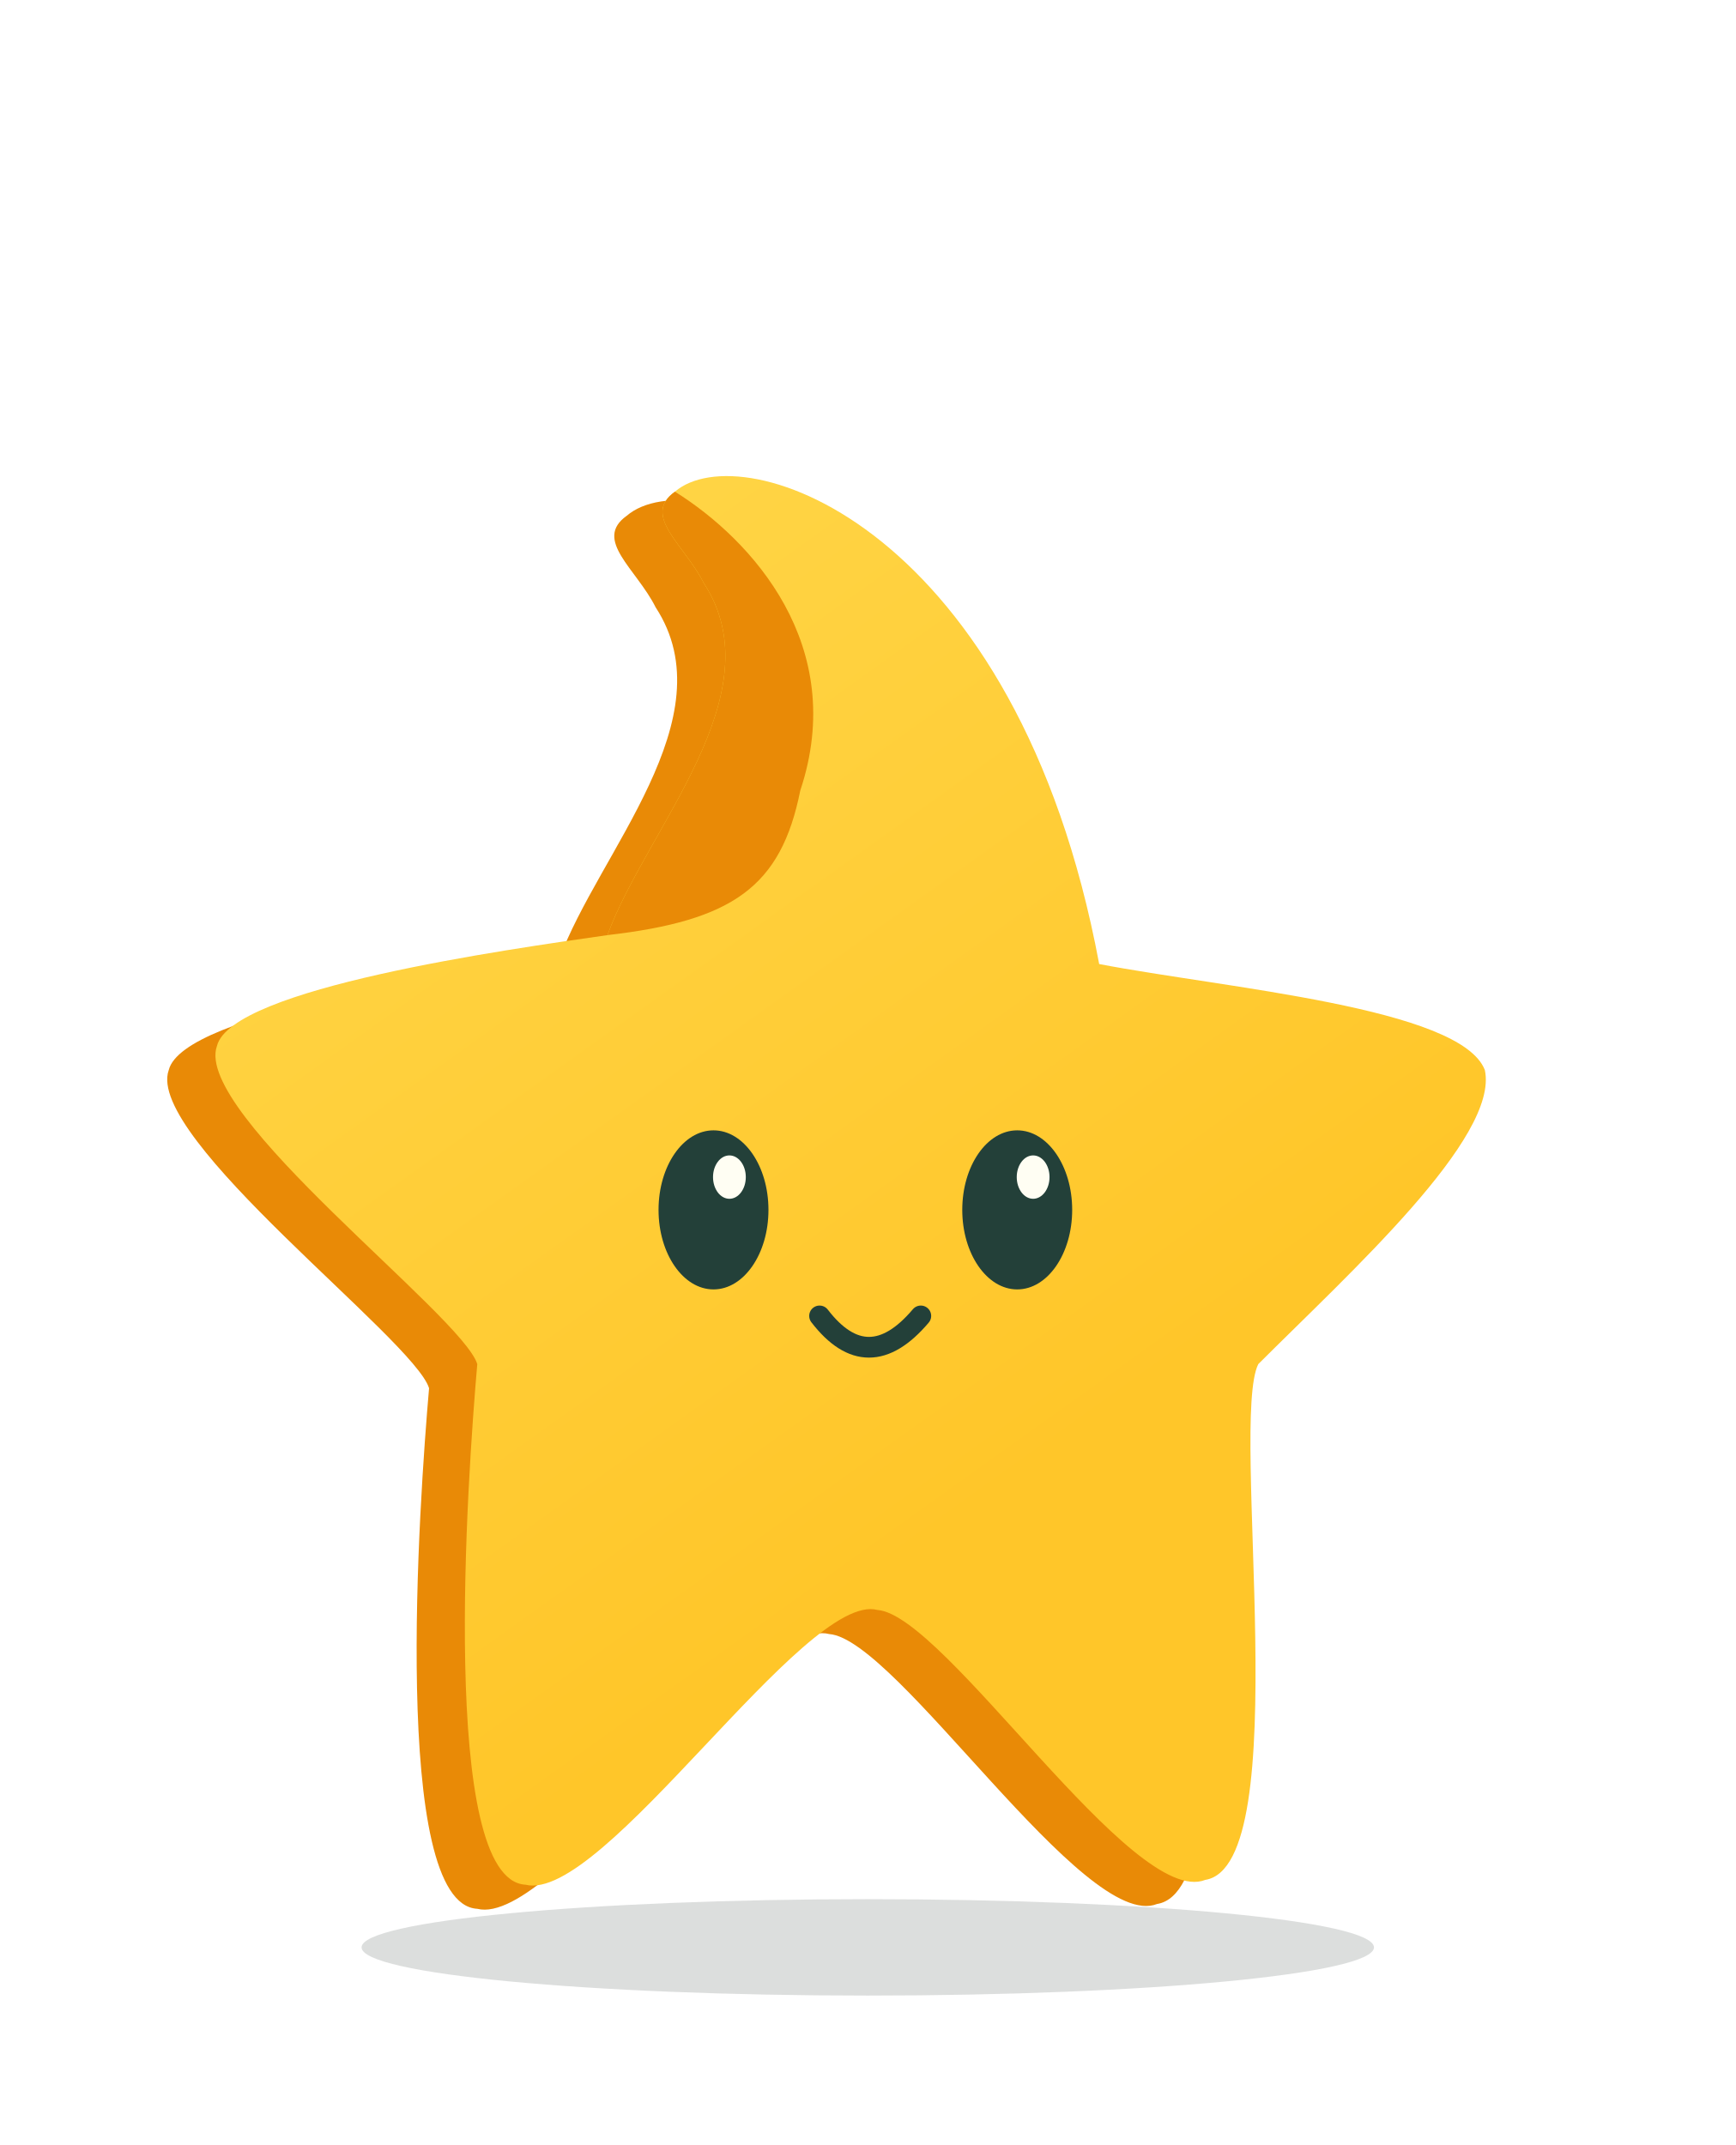
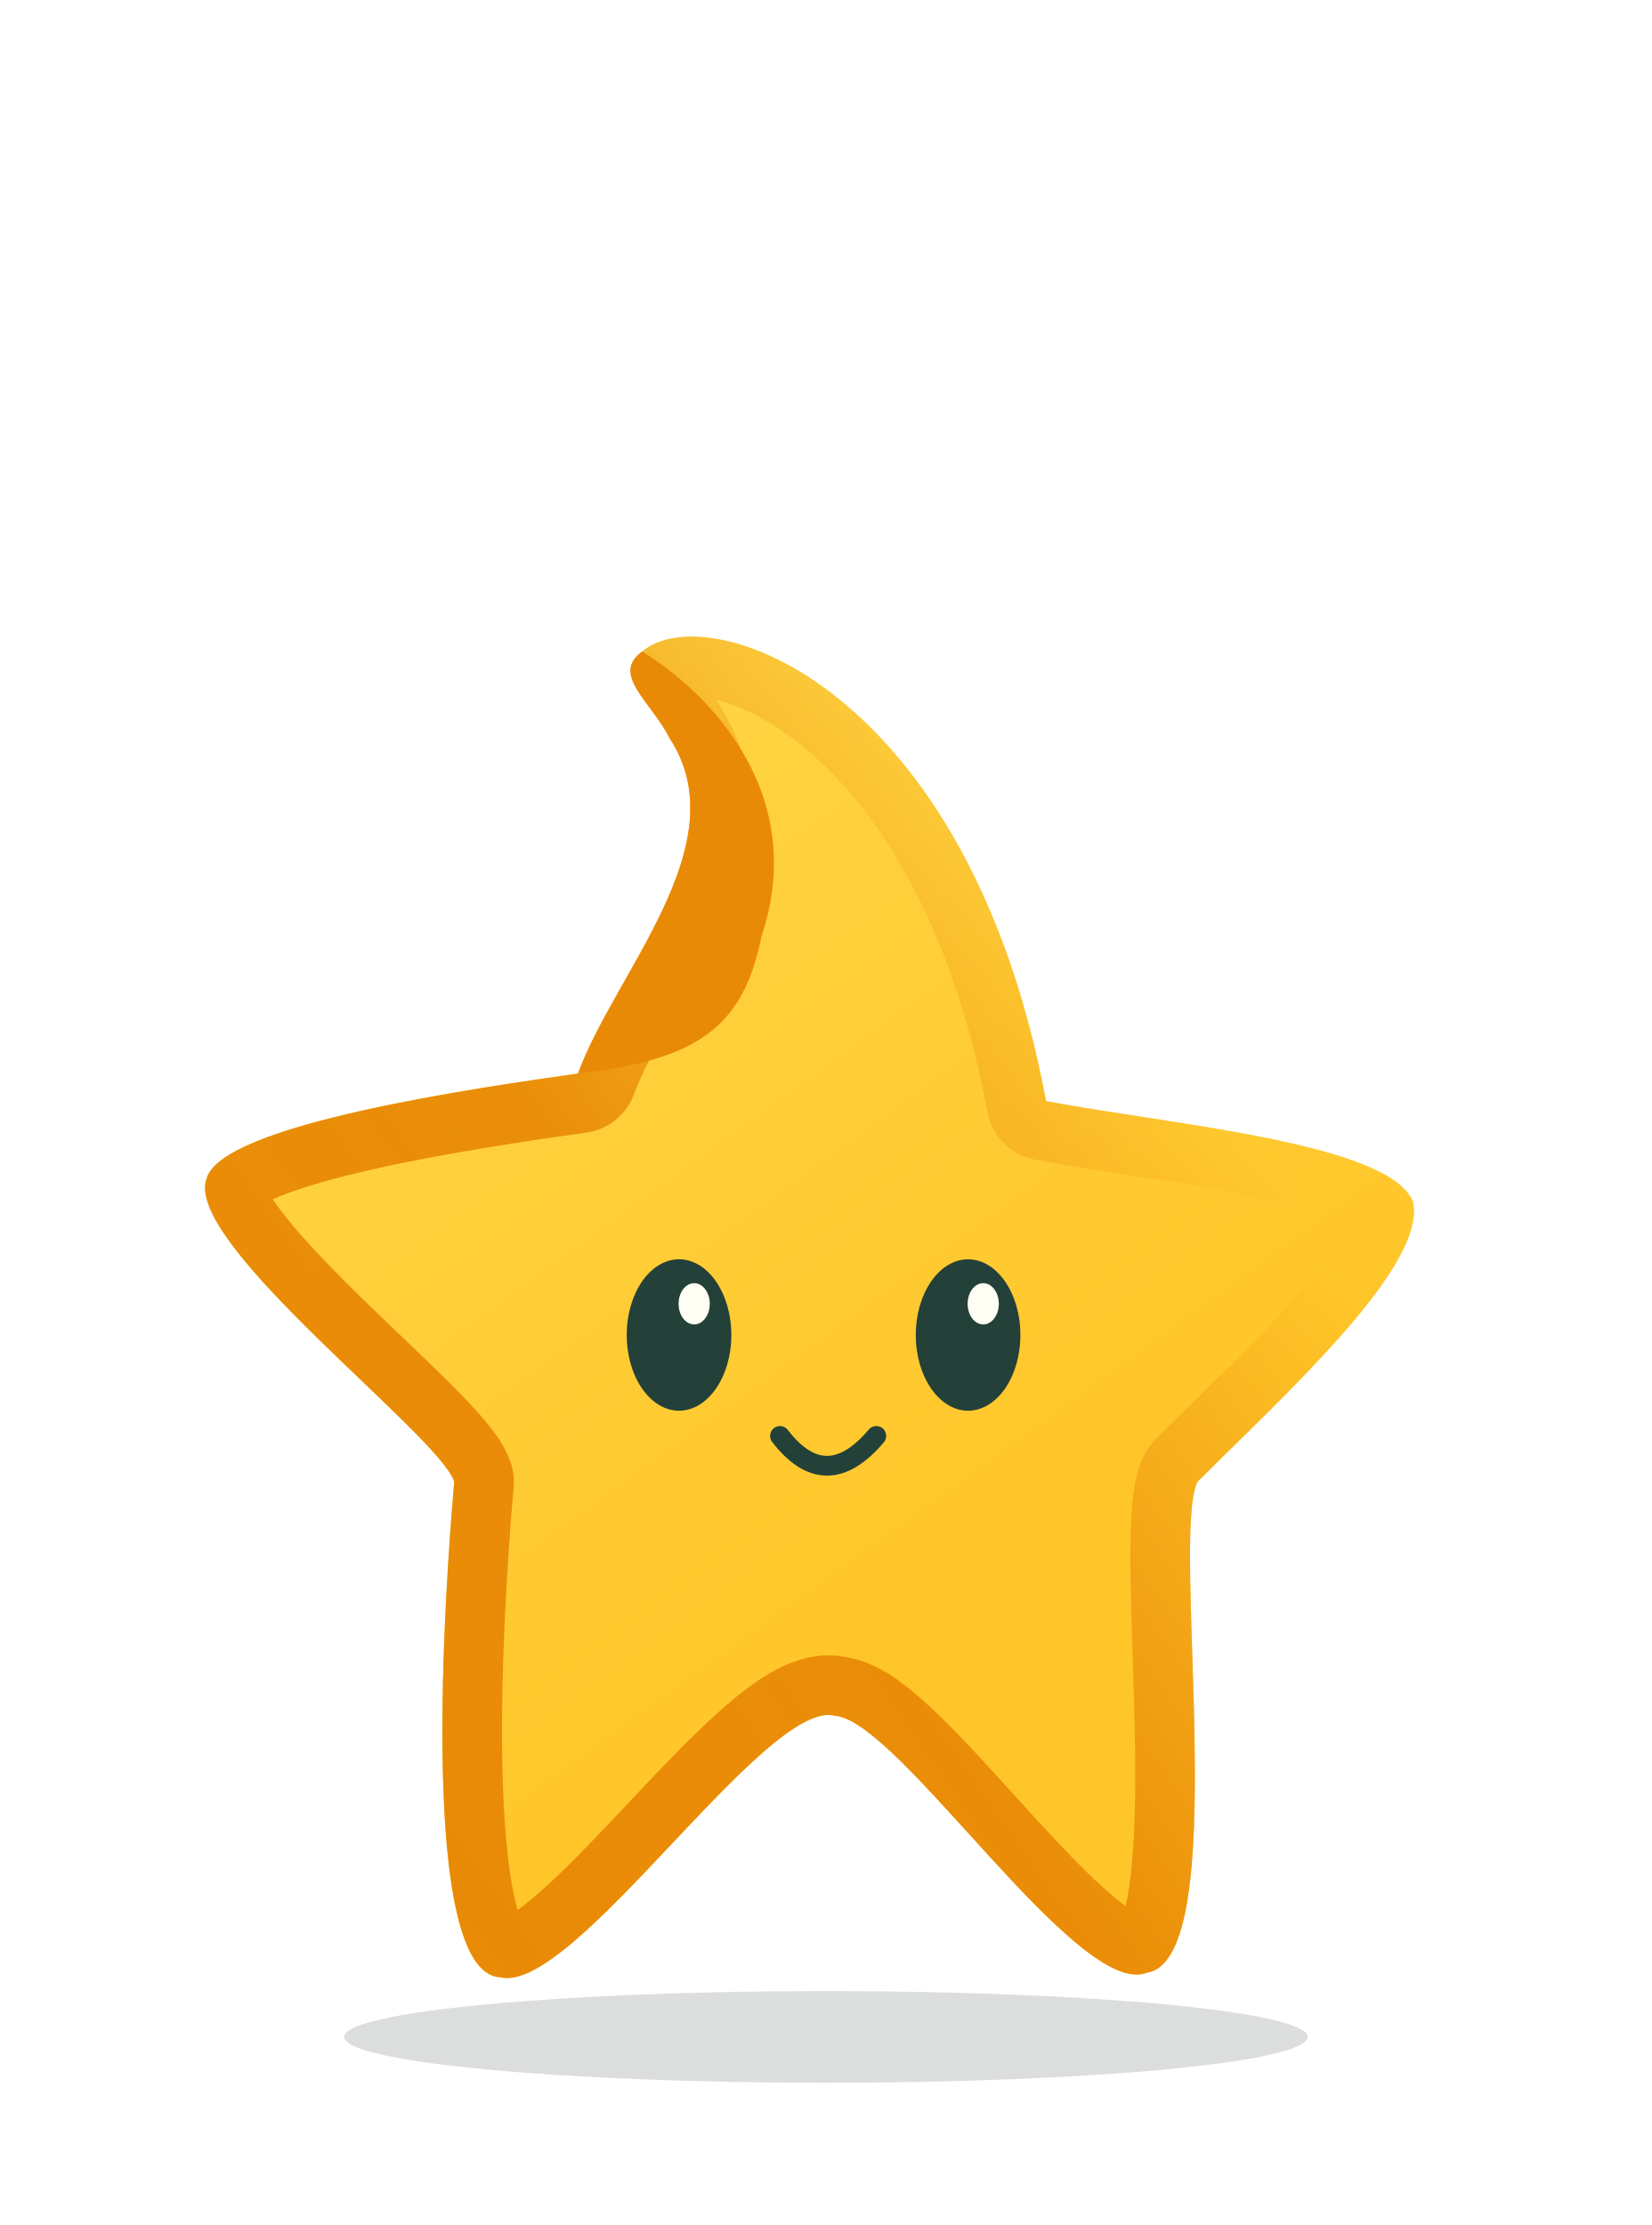
- <svg xmlns="http://www.w3.org/2000/svg" viewBox="0 -45 360 445" role="img" aria-label="Star Ember">
+ <svg xmlns="http://www.w3.org/2000/svg" viewBox="0 -85 360 485" role="img" aria-label="Star Ember">
  <defs>
    <linearGradient id="ember-export-gold" x1="20%" y1="0%" x2="85%" y2="100%">
      <stop offset="0%" stop-color="#ffd648" />
      <stop offset="70%" stop-color="#ffc629" />
+     </linearGradient>
+     <linearGradient id="ember-export-rim" x1="0%" y1="85%" x2="90%" y2="15%">
+       <stop offset="0%" stop-color="#e98a06" stop-opacity="1" />
+       <stop offset="45%" stop-color="#e98a06" stop-opacity="0.95" />
+       <stop offset="85%" stop-color="#e98a06" stop-opacity="0" />
    </linearGradient>
    <clipPath id="ember-export-body">
      <path d="M 140.00 57.00 C 154.00 45.00 211.00 64.00 228.00 155.00 C 254.00 160.00 303.00 164.00 308.00 177.00 C 311.00 191.00 280.00 219.00 261.00 238.00 C 255.00 250.00 269.00 342.00 250.00 345.00 C 235.00 351.00 196.00 290.00 182.00 289.00 C 167.00 285.00 125.00 350.00 109.00 346.00 C 91.00 345.00 97.00 261.00 99.00 238.00 C 96.00 228.00 40.00 186.00 45.00 172.00 C 48.00 160.00 105.00 152.00 126.00 149.00 C 134.00 127.00 161.00 99.00 146.00 76.00 C 142.00 68.00 133.00 62.00 140.00 57.00 Z" />
    </clipPath>
    <clipPath id="ember-export-mouth">
      <path d="M 163 226 Q 180 226 197 226 C 198 232 162 232 163 226 Z" />
    </clipPath>
  </defs>
  <ellipse cx="180" cy="359" rx="105" ry="10" fill="#17231e" opacity="0.15" />
-   <g opacity="0" stroke="#e98a06" stroke-width="3.5" stroke-linecap="round">
-     <path d="M 52 230 L 18 247 M 67 252 L 33 272 M 84 274 L 53 293" />
+   <g transform="translate(180 218) rotate(0)" opacity="0">
+     <path d="M -125 -25 L -151 -25 M -136 3 L -157 3 M -119 33 L -153 33" fill="none" stroke="#e98a06" stroke-width="3.5" stroke-linecap="round" opacity="0.5" />
+     <path d="M -146 -5 L -156 -5 M -130 49 L -143 49" fill="none" stroke="#ffc629" stroke-width="2.5" stroke-linecap="round" opacity="0.7" />
+     <g opacity="0">
+       <path d="M -157 -49 Q -155.8 -44.2 -151 -43 Q -155.8 -41.8 -157 -37 Q -158.2 -41.8 -163 -43 Q -158.2 -44.2 -157 -49 Z" fill="#ffc629" />
+       <path d="M -175 19 Q -174.2 22.2 -171 23 Q -174.2 23.8 -175 27 Q -175.8 23.8 -179 23 Q -175.8 22.2 -175 19 Z" fill="#ffc629" />
+       <path d="M -126 51 Q -124.6 56.6 -119 58 Q -124.6 59.4 -126 65 Q -127.4 59.4 -133 58 Q -127.4 56.6 -126 51 Z" fill="#ffc629" />
+     </g>
  </g>
  <g opacity="0">
    <path d="M 287 76 Q 289.4 85.6 299 88 Q 289.4 90.4 287 100 Q 284.6 90.4 275 88 Q 284.6 85.6 287 76 Z" fill="#ffc629" />
    <path d="M 318 107 Q 319.4 112.6 325 114 Q 319.4 115.4 318 121 Q 316.6 115.4 311 114 Q 316.6 112.6 318 107 Z" fill="#ffc629" />
    <path d="M 303 51 Q 304.2 55.8 309 57 Q 304.2 58.2 303 63 Q 301.8 58.2 297 57 Q 301.8 55.8 303 51 Z" fill="#ffc629" />
    <path d="M 65 97 Q 66.6 103.4 73 105 Q 66.6 106.6 65 113 Q 63.4 106.6 57 105 Q 63.4 103.4 65 97 Z" fill="#ffc629" />
  </g>
  <g transform="translate(0 0) translate(180 235) rotate(0) scale(1 1) translate(-180 -235)">
-     <path d="M 140.00 57.00 C 154.00 45.00 211.00 64.00 228.00 155.00 C 254.00 160.00 303.00 164.00 308.00 177.00 C 311.00 191.00 280.00 219.00 261.00 238.00 C 255.00 250.00 269.00 342.00 250.00 345.00 C 235.00 351.00 196.00 290.00 182.00 289.00 C 167.00 285.00 125.00 350.00 109.00 346.00 C 91.00 345.00 97.00 261.00 99.00 238.00 C 96.00 228.00 40.00 186.00 45.00 172.00 C 48.00 160.00 105.00 152.00 126.00 149.00 C 134.00 127.00 161.00 99.00 146.00 76.00 C 142.00 68.00 133.00 62.00 140.00 57.00 Z" fill="#e98a06" transform="translate(-10 5)" />
    <path d="M 140.00 57.00 C 154.00 45.00 211.00 64.00 228.00 155.00 C 254.00 160.00 303.00 164.00 308.00 177.00 C 311.00 191.00 280.00 219.00 261.00 238.00 C 255.00 250.00 269.00 342.00 250.00 345.00 C 235.00 351.00 196.00 290.00 182.00 289.00 C 167.00 285.00 125.00 350.00 109.00 346.00 C 91.00 345.00 97.00 261.00 99.00 238.00 C 96.00 228.00 40.00 186.00 45.00 172.00 C 48.00 160.00 105.00 152.00 126.00 149.00 C 134.00 127.00 161.00 99.00 146.00 76.00 C 142.00 68.00 133.00 62.00 140.00 57.00 Z" fill="url(#ember-export-gold)" />
-     <path d="M 140.00 57.00 C 156.00 67.00 176.00 89.00 166.00 119.00 C 162.00 139.00 152.00 146.00 126.00 149.00 C 134.00 127.00 161.00 99.00 146.00 76.00 C 142.00 68.00 133.00 62.00 140.00 57.00 Z" fill="#e98a06" />
    <g clip-path="url(#ember-export-body)">
+       <path d="M 140.00 57.00 C 154.00 45.00 211.00 64.00 228.00 155.00 C 254.00 160.00 303.00 164.00 308.00 177.00 C 311.00 191.00 280.00 219.00 261.00 238.00 C 255.00 250.00 269.00 342.00 250.00 345.00 C 235.00 351.00 196.00 290.00 182.00 289.00 C 167.00 285.00 125.00 350.00 109.00 346.00 C 91.00 345.00 97.00 261.00 99.00 238.00 C 96.00 228.00 40.00 186.00 45.00 172.00 C 48.00 160.00 105.00 152.00 126.00 149.00 C 134.00 127.00 161.00 99.00 146.00 76.00 C 142.00 68.00 133.00 62.00 140.00 57.00 Z" fill="none" stroke="url(#ember-export-rim)" stroke-width="26" stroke-linejoin="round" />
+       <path d="M 140.00 57.00 C 156.00 67.00 176.00 89.00 166.00 119.00 C 162.00 139.00 152.00 146.00 126.00 149.00 C 134.00 127.00 161.00 99.00 146.00 76.00 C 142.00 68.00 133.00 62.00 140.00 57.00 Z" fill="#e98a06" />
      <g transform="translate(0 0)" opacity="1">
        <g transform="translate(148 206)">
          <g opacity="1">
            <ellipse cx="0" cy="0" rx="11.4" ry="16.5" fill="#234039" />
            <ellipse cx="3.3" cy="-6.8" rx="3.4" ry="4.5" fill="#fffef3" />
          </g>
          <path d="M -10 -3 Q 0 -9 10 0 Q 1 -1 -9 6" fill="none" stroke="#234039" stroke-width="4.5" stroke-linecap="round" stroke-linejoin="round" opacity="0" />
        </g>
        <g transform="translate(211 206)">
          <g opacity="1">
            <ellipse cx="0" cy="0" rx="11.4" ry="16.5" fill="#234039" />
            <ellipse cx="3.3" cy="-6.8" rx="3.4" ry="4.5" fill="#fffef3" />
          </g>
          <path d="M -10 -3 Q 0 -9 10 0 Q 1 -1 -9 6" fill="none" stroke="#234039" stroke-width="4.5" stroke-linecap="round" stroke-linejoin="round" opacity="0" />
        </g>
        <path d="M 170 228 Q 180 241 191 228" fill="none" stroke="#234039" stroke-width="4.3" stroke-linecap="round" opacity="1" />
        <g opacity="0">
          <path d="M 163 226 Q 180 226 197 226 C 198 232 162 232 163 226 Z" fill="#74351e" />
          <g clip-path="url(#ember-export-mouth)">
            <ellipse cx="180" cy="230.8" rx="15" ry="1.92" fill="#e47b64" />
          </g>
        </g>
      </g>
    </g>
  </g>
</svg>
